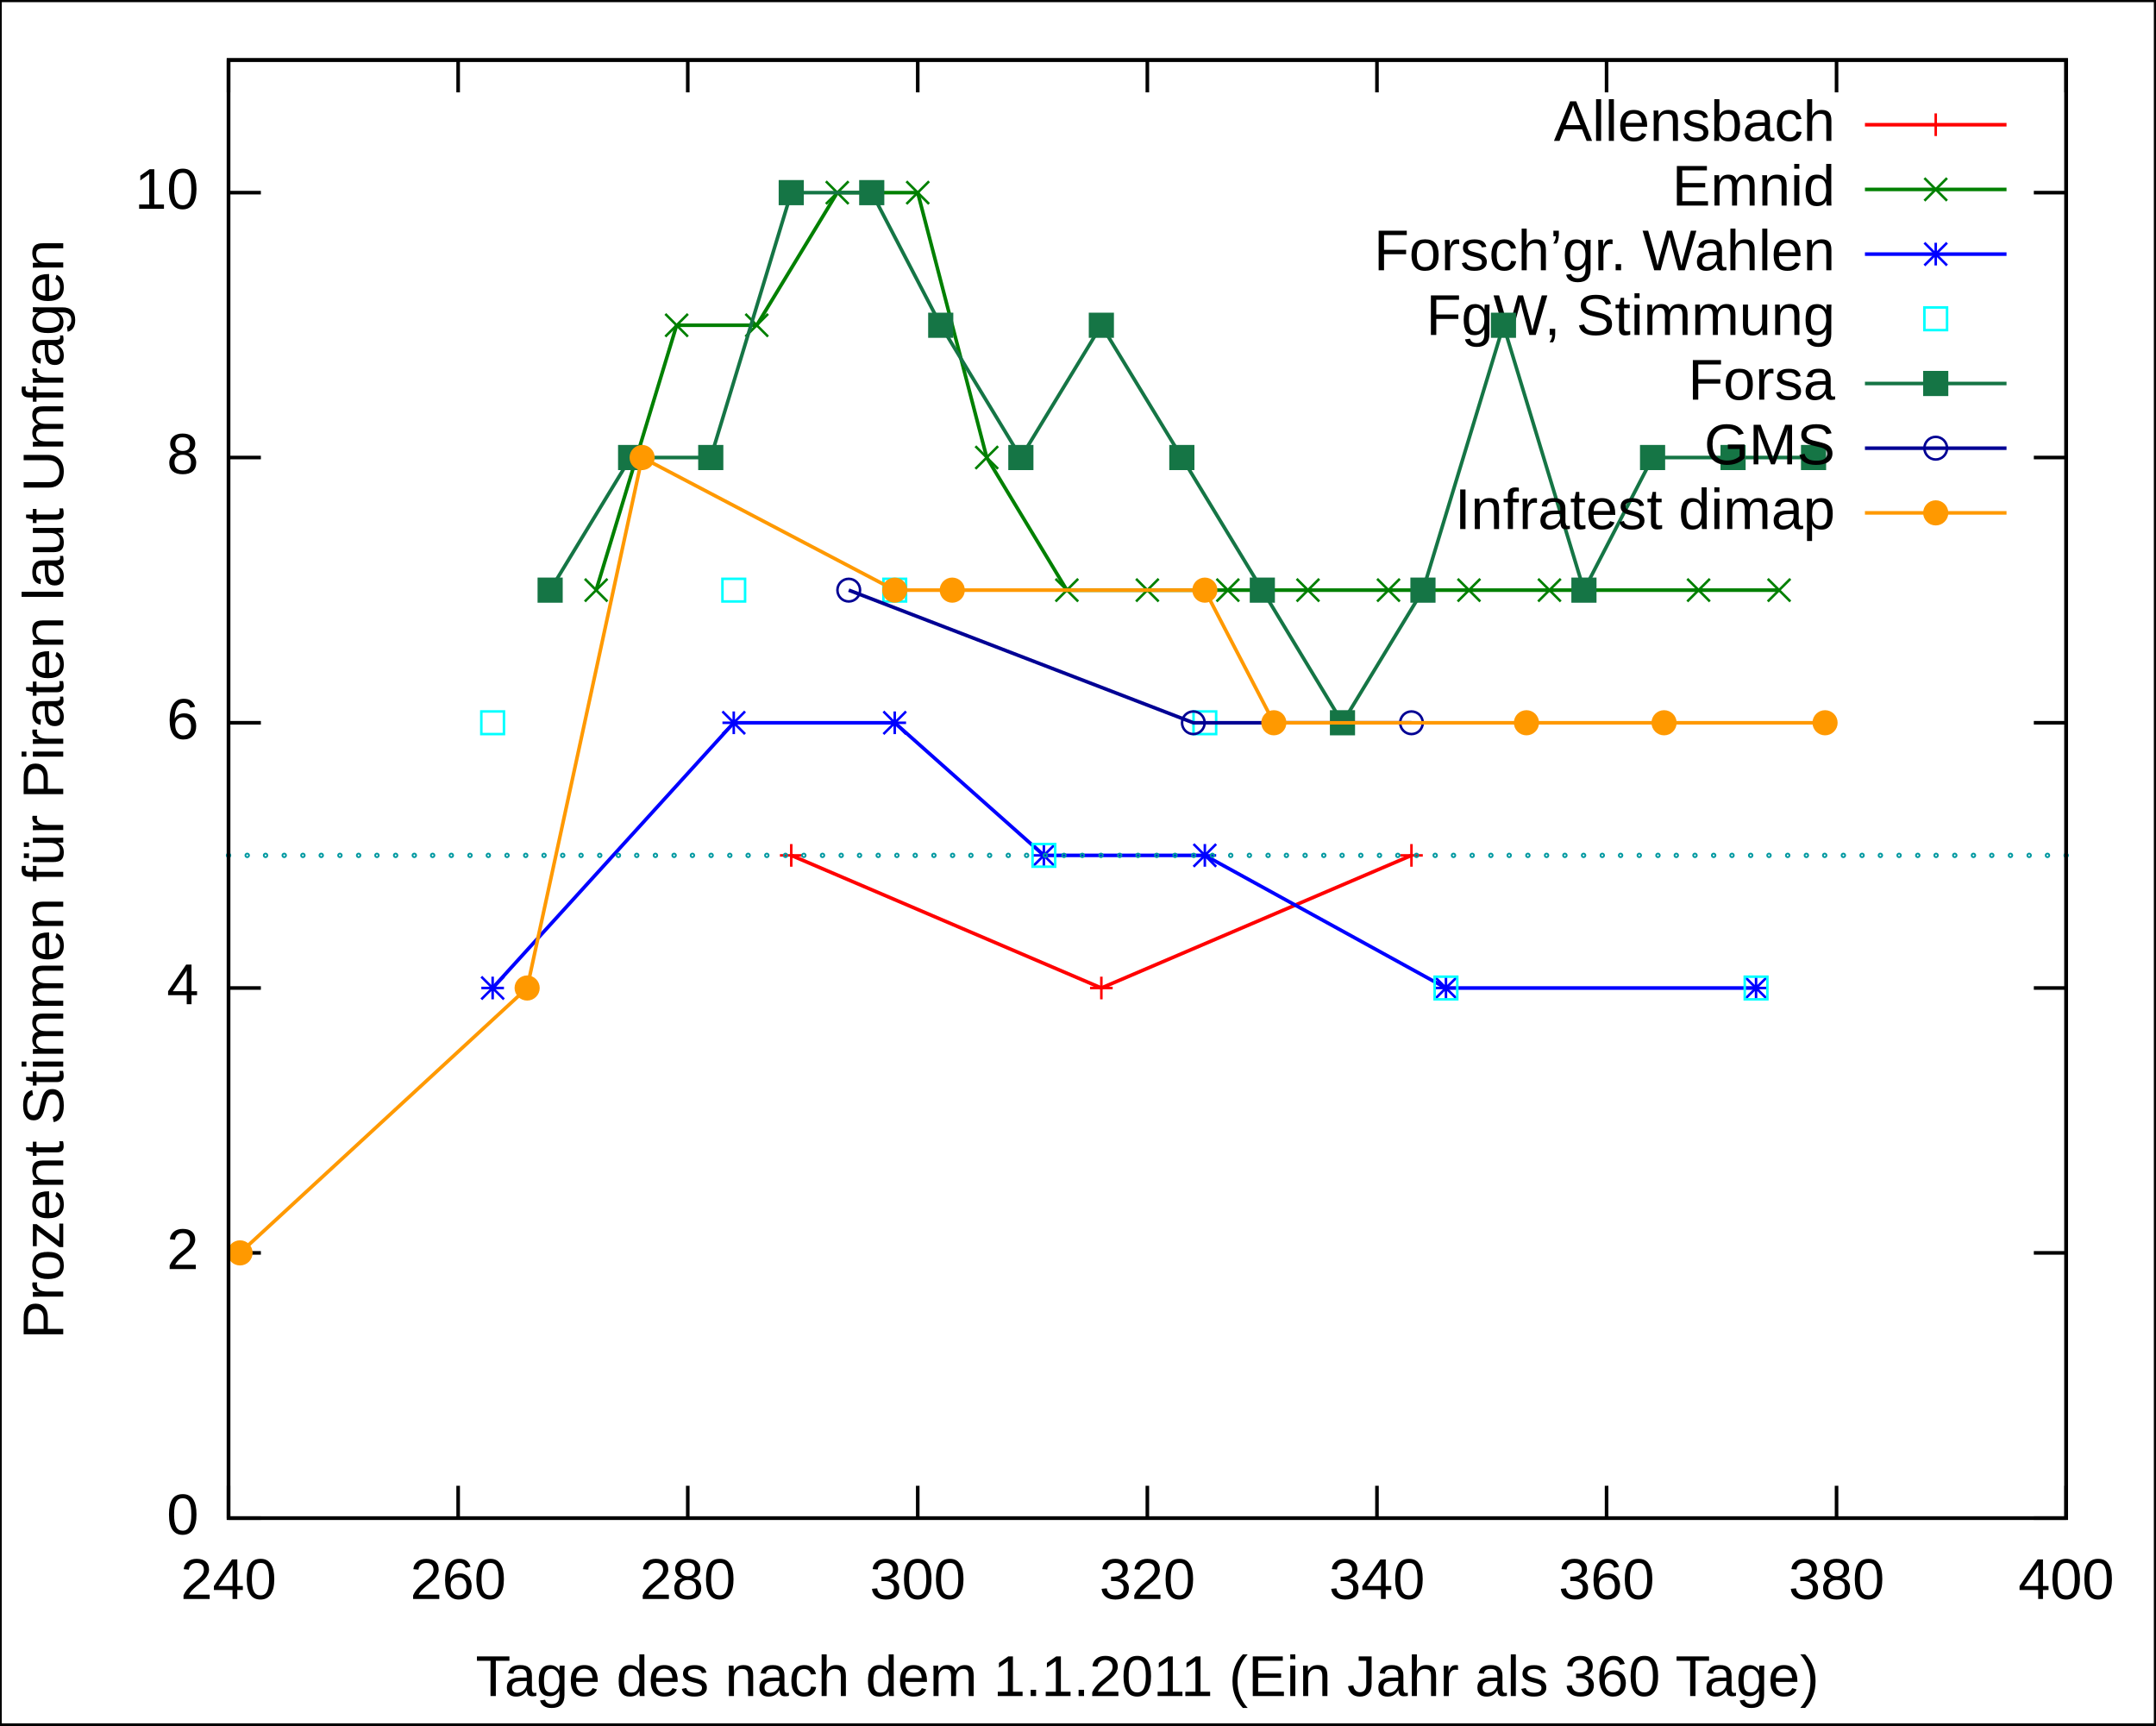
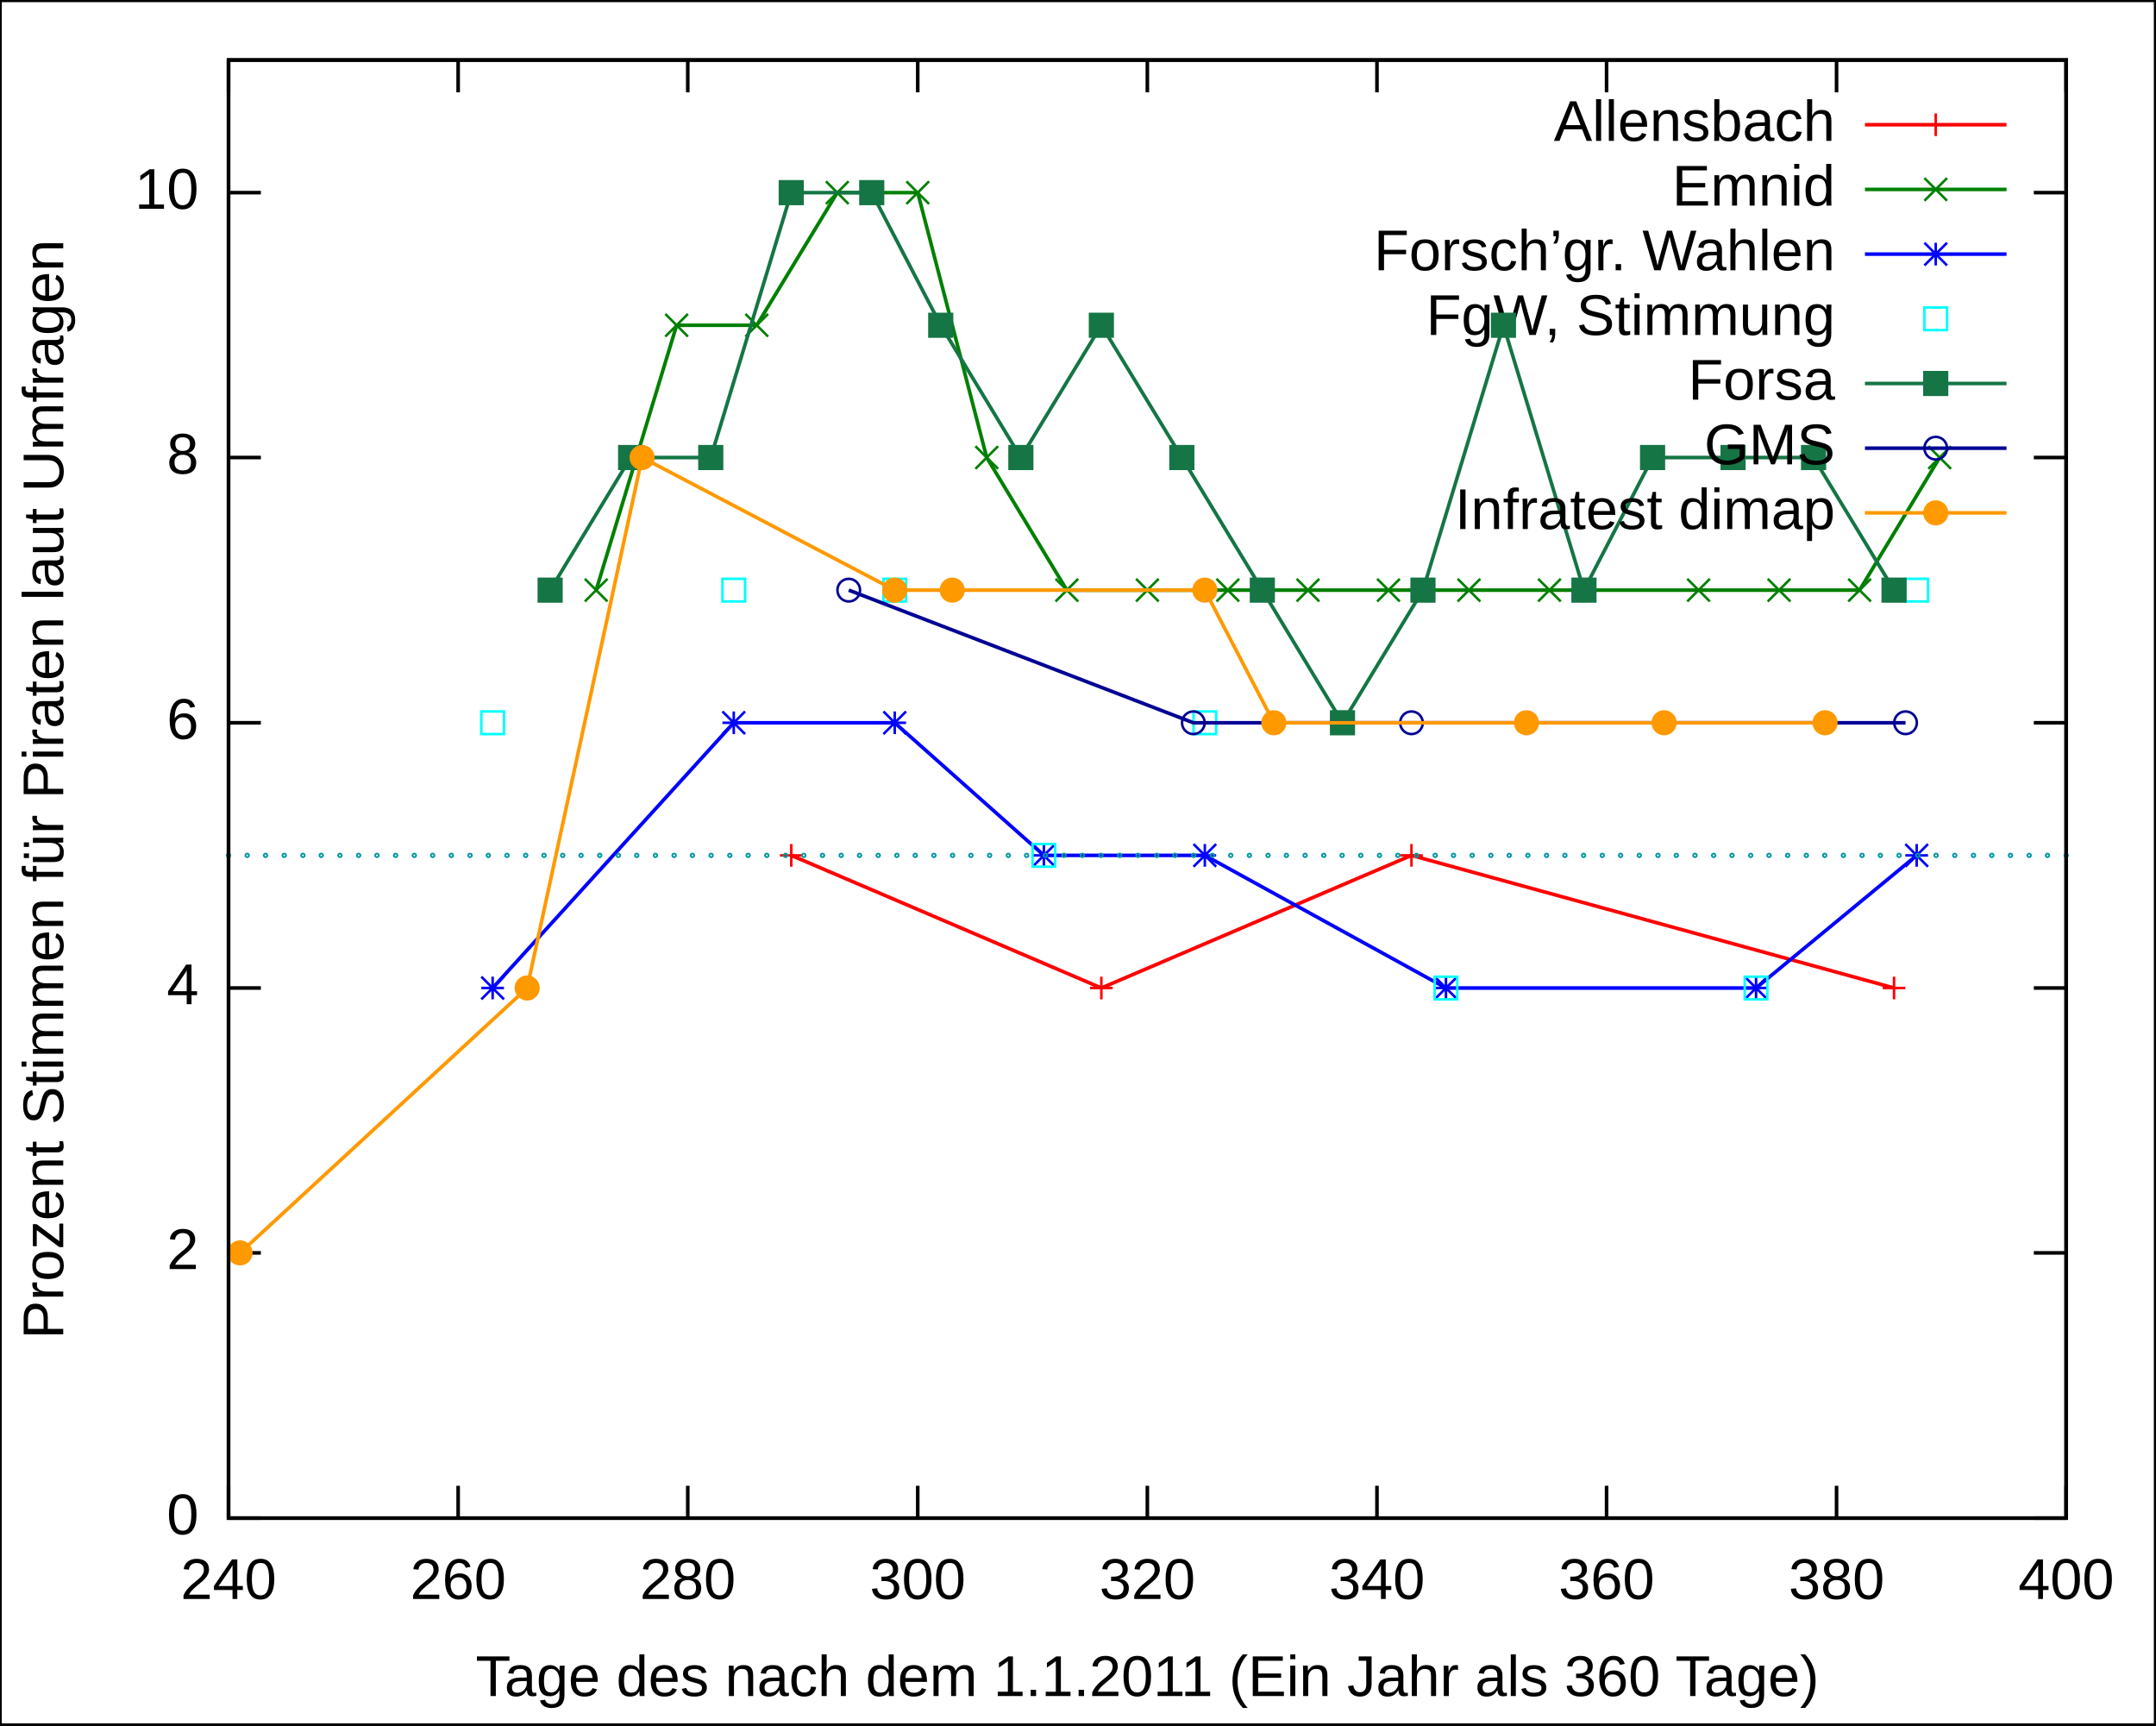
<svg xmlns="http://www.w3.org/2000/svg" xmlns:xlink="http://www.w3.org/1999/xlink" width="600" height="480" viewBox="0 0 600 480">
  <defs>
    <circle id="gpDot" r="0.5" stroke-width="0.5" />
    <path id="gpPt0" stroke-width="0.222" stroke="currentColor" d="M-1,0 h2 M0,-1 v2" />
    <path id="gpPt1" stroke-width="0.222" stroke="currentColor" d="M-1,-1 L1,1 M1,-1 L-1,1" />
    <path id="gpPt2" stroke-width="0.222" stroke="currentColor" d="M-1,0 L1,0 M0,-1 L0,1 M-1,-1 L1,1 M-1,1 L1,-1" />
    <rect id="gpPt3" stroke-width="0.222" stroke="currentColor" x="-1" y="-1" width="2" height="2" />
    <rect id="gpPt4" stroke-width="0.222" stroke="currentColor" fill="currentColor" x="-1" y="-1" width="2" height="2" />
    <circle id="gpPt5" stroke-width="0.222" stroke="currentColor" cx="0" cy="0" r="1" />
    <use xlink:href="#gpPt5" id="gpPt6" fill="currentColor" stroke="none" />
    <path id="gpPt7" stroke-width="0.222" stroke="currentColor" d="M0,-1.33 L-1.33,0.67 L1.33,0.67 z" />
    <use xlink:href="#gpPt7" id="gpPt8" fill="currentColor" stroke="none" />
    <use xlink:href="#gpPt7" id="gpPt9" stroke="currentColor" transform="rotate(180)" />
    <use xlink:href="#gpPt9" id="gpPt10" fill="currentColor" stroke="none" />
    <use xlink:href="#gpPt3" id="gpPt11" stroke="currentColor" transform="rotate(45)" />
    <use xlink:href="#gpPt11" id="gpPt12" fill="currentColor" stroke="none" />
  </defs>
  <g style="fill:none; color:white; stroke:currentColor; stroke-width:1.00; stroke-linecap:butt; stroke-linejoin:miter">
</g>
  <g style="fill:none; color:black; stroke:currentColor; stroke-width:1.00; stroke-linecap:butt; stroke-linejoin:miter">
    <g style="stroke:none; shape-rendering:crispEdges">
      <polygon fill="rgb(255, 255, 255)" points="0.0,480.0 599.9,480.0 599.9,0.1 0.0,0.1 " />
    </g>
    <path stroke="black" d="M0.0,480.0 L0.0,0.1 L599.9,0.1 L599.9,480.0 L0.0,480.0 M63.6,422.4 L72.6,422.4 M575.0,422.4    L566.0,422.4 " />
    <g transform="translate(55.3,426.9)" style="stroke:none; fill:black; font-family:Arial; font-size:12.00pt; text-anchor:end">
      <text> 0</text>
    </g>
    <path d="M63.6,348.6 L72.6,348.6 M575.0,348.6 L566.0,348.6 " />
    <g transform="translate(55.3,353.1)" style="stroke:none; fill:black; font-family:Arial; font-size:12.00pt; text-anchor:end">
      <text> 2</text>
    </g>
    <path d="M63.6,274.9 L72.6,274.9 M575.0,274.9 L566.0,274.9 " />
    <g transform="translate(55.3,279.4)" style="stroke:none; fill:black; font-family:Arial; font-size:12.00pt; text-anchor:end">
      <text> 4</text>
    </g>
    <path d="M63.6,201.1 L72.6,201.1 M575.0,201.1 L566.0,201.1 " />
    <g transform="translate(55.3,205.6)" style="stroke:none; fill:black; font-family:Arial; font-size:12.00pt; text-anchor:end">
      <text> 6</text>
    </g>
    <path d="M63.6,127.3 L72.6,127.3 M575.0,127.3 L566.0,127.3 " />
    <g transform="translate(55.3,131.8)" style="stroke:none; fill:black; font-family:Arial; font-size:12.00pt; text-anchor:end">
      <text> 8</text>
    </g>
    <path d="M63.6,53.6 L72.6,53.6 M575.0,53.6 L566.0,53.6 " />
    <g transform="translate(55.3,58.1)" style="stroke:none; fill:black; font-family:Arial; font-size:12.00pt; text-anchor:end">
      <text> 10</text>
    </g>
    <path d="M63.6,422.4 L63.6,413.4 M63.6,16.7 L63.6,25.7 " />
    <g transform="translate(63.6,444.9)" style="stroke:none; fill:black; font-family:Arial; font-size:12.00pt; text-anchor:middle">
      <text> 240</text>
    </g>
    <path d="M127.5,422.4 L127.5,413.4 M127.5,16.7 L127.5,25.7 " />
    <g transform="translate(127.5,444.9)" style="stroke:none; fill:black; font-family:Arial; font-size:12.00pt; text-anchor:middle">
      <text> 260</text>
    </g>
    <path d="M191.4,422.4 L191.4,413.4 M191.4,16.7 L191.4,25.7 " />
    <g transform="translate(191.4,444.9)" style="stroke:none; fill:black; font-family:Arial; font-size:12.00pt; text-anchor:middle">
      <text> 280</text>
    </g>
    <path d="M255.4,422.4 L255.4,413.4 M255.4,16.7 L255.4,25.7 " />
    <g transform="translate(255.4,444.9)" style="stroke:none; fill:black; font-family:Arial; font-size:12.00pt; text-anchor:middle">
      <text> 300</text>
    </g>
    <path d="M319.3,422.4 L319.3,413.4 M319.3,16.7 L319.3,25.7 " />
    <g transform="translate(319.3,444.9)" style="stroke:none; fill:black; font-family:Arial; font-size:12.00pt; text-anchor:middle">
      <text> 320</text>
    </g>
    <path d="M383.2,422.4 L383.2,413.4 M383.2,16.7 L383.2,25.7 " />
    <g transform="translate(383.2,444.9)" style="stroke:none; fill:black; font-family:Arial; font-size:12.00pt; text-anchor:middle">
      <text> 340</text>
    </g>
    <path d="M447.1,422.4 L447.1,413.4 M447.1,16.7 L447.1,25.7 " />
    <g transform="translate(447.1,444.9)" style="stroke:none; fill:black; font-family:Arial; font-size:12.00pt; text-anchor:middle">
      <text> 360</text>
    </g>
    <path d="M511.1,422.4 L511.1,413.4 M511.1,16.7 L511.1,25.7 " />
    <g transform="translate(511.1,444.9)" style="stroke:none; fill:black; font-family:Arial; font-size:12.00pt; text-anchor:middle">
      <text> 380</text>
    </g>
    <path d="M575.0,422.4 L575.0,413.4 M575.0,16.7 L575.0,25.7 " />
    <g transform="translate(575.0,444.9)" style="stroke:none; fill:black; font-family:Arial; font-size:12.00pt; text-anchor:middle">
      <text> 400</text>
    </g>
    <path d="M63.6,16.7 L63.6,422.4 L575.0,422.4 L575.0,16.7 L63.6,16.7 Z " />
    <g transform="translate(17.6,219.6) rotate(270)" style="stroke:none; fill:black; font-family:Arial; font-size:12.00pt; text-anchor:middle">
      <text>Prozent Stimmen für Piraten laut Umfragen</text>
    </g>
    <g transform="translate(319.3,471.9)" style="stroke:none; fill:black; font-family:Arial; font-size:12.00pt; text-anchor:middle">
      <text>Tage des nach dem 1.1.2011 (Ein Jahr als 360 Tage)</text>
    </g>
  </g>
  <a xlink:title="Plot #1">
    <g style="fill:none; color:red; stroke:currentColor; stroke-width:1.00; stroke-linecap:butt; stroke-linejoin:miter">
      <g transform="translate(510.7,39.2)" style="stroke:none; fill:black; font-family:Arial; font-size:12.00pt; text-anchor:end">
        <text>Allensbach</text>
      </g>
-       <path d="M519.0,34.7 L558.4,34.7 M392.8,238.0 L306.5,274.9 L220.2,238.0 " />
+       <path d="M519.0,34.7 L558.4,34.7 M527.1,274.9 L392.8,238.0 L306.5,274.9 L220.2,238.0 " />
+       <use xlink:href="#gpPt0" transform="translate(527.1,274.9) scale(3.15)" />
      <use xlink:href="#gpPt0" transform="translate(392.8,238.0) scale(3.15)" />
      <use xlink:href="#gpPt0" transform="translate(306.5,274.9) scale(3.15)" />
      <use xlink:href="#gpPt0" transform="translate(220.2,238.0) scale(3.15)" />
      <use xlink:href="#gpPt0" transform="translate(538.7,34.7) scale(3.15)" />
    </g>
  </a>
  <a xlink:title="Plot #2">
    <g style="fill:none; color:green; stroke:currentColor; stroke-width:1.00; stroke-linecap:butt; stroke-linejoin:miter">
      <g transform="translate(510.7,57.2)" style="stroke:none; fill:black; font-family:Arial; font-size:12.00pt; text-anchor:end">
        <text>Emnid</text>
      </g>
-       <path d="M519.0,52.7 L558.4,52.7 M495.1,164.2 L472.7,164.2 L431.2,164.2 L408.8,164.2 L386.4,164.2 L364.0,164.2    L341.7,164.2 L319.3,164.2 L296.9,164.2 L274.6,127.3 L255.4,53.6 L233.0,53.6 L210.6,90.5 L188.3,90.5    L165.9,164.2 " />
+       <path d="M519.0,52.7 L558.4,52.7 M539.8,127.3 L517.5,164.2 L495.1,164.2 L472.7,164.2 L431.2,164.2 L408.8,164.2    L386.4,164.2 L364.0,164.2 L341.7,164.2 L319.3,164.2 L296.9,164.2 L274.6,127.3 L255.4,53.6 L233.0,53.6    L210.6,90.5 L188.3,90.5 L165.9,164.2 " />
+       <use xlink:href="#gpPt1" transform="translate(539.8,127.3) scale(3.15)" />
+       <use xlink:href="#gpPt1" transform="translate(517.5,164.2) scale(3.15)" />
      <use xlink:href="#gpPt1" transform="translate(495.1,164.2) scale(3.15)" />
      <use xlink:href="#gpPt1" transform="translate(472.7,164.2) scale(3.15)" />
      <use xlink:href="#gpPt1" transform="translate(431.2,164.2) scale(3.15)" />
      <use xlink:href="#gpPt1" transform="translate(408.8,164.2) scale(3.15)" />
      <use xlink:href="#gpPt1" transform="translate(386.4,164.2) scale(3.15)" />
      <use xlink:href="#gpPt1" transform="translate(364.0,164.2) scale(3.15)" />
      <use xlink:href="#gpPt1" transform="translate(341.7,164.2) scale(3.15)" />
      <use xlink:href="#gpPt1" transform="translate(319.3,164.2) scale(3.15)" />
      <use xlink:href="#gpPt1" transform="translate(296.9,164.2) scale(3.15)" />
      <use xlink:href="#gpPt1" transform="translate(274.6,127.3) scale(3.15)" />
      <use xlink:href="#gpPt1" transform="translate(255.4,53.6) scale(3.15)" />
      <use xlink:href="#gpPt1" transform="translate(233.0,53.6) scale(3.15)" />
      <use xlink:href="#gpPt1" transform="translate(210.6,90.5) scale(3.15)" />
      <use xlink:href="#gpPt1" transform="translate(188.3,90.5) scale(3.15)" />
      <use xlink:href="#gpPt1" transform="translate(165.9,164.2) scale(3.15)" />
      <use xlink:href="#gpPt1" transform="translate(538.7,52.7) scale(3.15)" />
    </g>
  </a>
  <a xlink:title="Plot #3">
    <g style="fill:none; color:blue; stroke:currentColor; stroke-width:1.00; stroke-linecap:butt; stroke-linejoin:miter">
      <g transform="translate(510.7,75.2)" style="stroke:none; fill:black; font-family:Arial; font-size:12.00pt; text-anchor:end">
        <text>Forsch’gr. Wahlen</text>
      </g>
-       <path d="M519.0,70.7 L558.4,70.7 M488.7,274.9 L402.4,274.9 L335.3,238.0 L290.5,238.0 L249.0,201.1 L204.2,201.1    L137.1,274.9 " />
+       <path d="M519.0,70.7 L558.4,70.7 M533.4,238.0 L488.7,274.9 L402.4,274.9 L335.3,238.0 L290.5,238.0 L249.0,201.1    L204.2,201.1 L137.1,274.9 " />
+       <use xlink:href="#gpPt2" transform="translate(533.4,238.0) scale(3.15)" />
      <use xlink:href="#gpPt2" transform="translate(488.7,274.9) scale(3.15)" />
      <use xlink:href="#gpPt2" transform="translate(402.4,274.9) scale(3.15)" />
      <use xlink:href="#gpPt2" transform="translate(335.3,238.0) scale(3.15)" />
      <use xlink:href="#gpPt2" transform="translate(290.5,238.0) scale(3.15)" />
      <use xlink:href="#gpPt2" transform="translate(249.0,201.1) scale(3.15)" />
      <use xlink:href="#gpPt2" transform="translate(204.2,201.1) scale(3.15)" />
      <use xlink:href="#gpPt2" transform="translate(137.1,274.9) scale(3.15)" />
      <use xlink:href="#gpPt2" transform="translate(538.7,70.7) scale(3.15)" />
    </g>
  </a>
  <a xlink:title="Plot #4">
    <g style="fill:none; color:cyan; stroke:currentColor; stroke-width:1.00; stroke-linecap:butt; stroke-linejoin:miter">
      <g transform="translate(510.7,93.2)" style="stroke:none; fill:black; font-family:Arial; font-size:12.00pt; text-anchor:end">
        <text>FgW, Stimmung</text>
      </g>
+       <use xlink:href="#gpPt3" transform="translate(533.4,164.2) scale(3.15)" />
      <use xlink:href="#gpPt3" transform="translate(488.7,274.9) scale(3.15)" />
      <use xlink:href="#gpPt3" transform="translate(402.4,274.9) scale(3.15)" />
      <use xlink:href="#gpPt3" transform="translate(335.3,201.1) scale(3.15)" />
      <use xlink:href="#gpPt3" transform="translate(290.5,238.0) scale(3.15)" />
      <use xlink:href="#gpPt3" transform="translate(249.0,164.2) scale(3.15)" />
      <use xlink:href="#gpPt3" transform="translate(204.2,164.2) scale(3.15)" />
      <use xlink:href="#gpPt3" transform="translate(137.1,201.1) scale(3.15)" />
      <use xlink:href="#gpPt3" transform="translate(538.7,88.7) scale(3.15)" />
    </g>
  </a>
  <a xlink:title="Plot #5">
    <g style="fill:none; color:#157545; stroke:currentColor; stroke-width:1.00; stroke-linecap:butt; stroke-linejoin:miter">
      <g transform="translate(510.7,111.2)" style="stroke:none; fill:black; font-family:Arial; font-size:12.00pt; text-anchor:end">
        <text>Forsa</text>
      </g>
-       <path d="M519.0,106.7 L558.4,106.7 M504.7,127.3 L482.3,127.3 L459.9,127.3 L440.8,164.2 L418.4,90.5 L396.0,164.2    L373.6,201.1 L351.3,164.2 L328.9,127.3 L306.5,90.5 L284.1,127.3 L261.8,90.5 L242.6,53.6 L220.2,53.6    L197.8,127.3 L175.5,127.3 L153.1,164.2 " />
+       <path d="M519.0,106.7 L558.4,106.7 M527.1,164.2 L504.7,127.3 L482.3,127.3 L459.9,127.3 L440.8,164.2 L418.4,90.5    L396.0,164.2 L373.6,201.1 L351.3,164.2 L328.9,127.3 L306.5,90.5 L284.1,127.3 L261.8,90.5 L242.6,53.6    L220.2,53.6 L197.8,127.3 L175.5,127.3 L153.1,164.2 " />
+       <use xlink:href="#gpPt4" transform="translate(527.1,164.2) scale(3.15)" />
      <use xlink:href="#gpPt4" transform="translate(504.7,127.3) scale(3.15)" />
      <use xlink:href="#gpPt4" transform="translate(482.3,127.3) scale(3.15)" />
      <use xlink:href="#gpPt4" transform="translate(459.9,127.3) scale(3.15)" />
      <use xlink:href="#gpPt4" transform="translate(440.8,164.2) scale(3.15)" />
      <use xlink:href="#gpPt4" transform="translate(418.4,90.5) scale(3.15)" />
      <use xlink:href="#gpPt4" transform="translate(396.0,164.2) scale(3.15)" />
      <use xlink:href="#gpPt4" transform="translate(373.6,201.1) scale(3.15)" />
      <use xlink:href="#gpPt4" transform="translate(351.3,164.2) scale(3.15)" />
      <use xlink:href="#gpPt4" transform="translate(328.9,127.3) scale(3.15)" />
      <use xlink:href="#gpPt4" transform="translate(306.5,90.5) scale(3.15)" />
      <use xlink:href="#gpPt4" transform="translate(284.1,127.3) scale(3.15)" />
      <use xlink:href="#gpPt4" transform="translate(261.8,90.5) scale(3.15)" />
      <use xlink:href="#gpPt4" transform="translate(242.6,53.6) scale(3.15)" />
      <use xlink:href="#gpPt4" transform="translate(220.2,53.6) scale(3.15)" />
      <use xlink:href="#gpPt4" transform="translate(197.8,127.3) scale(3.15)" />
      <use xlink:href="#gpPt4" transform="translate(175.5,127.3) scale(3.15)" />
      <use xlink:href="#gpPt4" transform="translate(153.1,164.2) scale(3.15)" />
      <use xlink:href="#gpPt4" transform="translate(538.7,106.7) scale(3.15)" />
    </g>
  </a>
  <a xlink:title="Plot #6">
    <g style="fill:none; color:#000094; stroke:currentColor; stroke-width:1.00; stroke-linecap:butt; stroke-linejoin:miter">
      <g transform="translate(510.7,129.2)" style="stroke:none; fill:black; font-family:Arial; font-size:12.00pt; text-anchor:end">
        <text>GMS</text>
      </g>
-       <path d="M519.0,124.7 L558.4,124.7 M392.8,201.1 L332.1,201.1 L236.2,164.2 " />
+       <path d="M519.0,124.7 L558.4,124.7 M530.3,201.1 L392.8,201.1 L332.1,201.1 L236.2,164.2 " />
+       <use xlink:href="#gpPt5" transform="translate(530.3,201.1) scale(3.15)" />
      <use xlink:href="#gpPt5" transform="translate(392.8,201.1) scale(3.15)" />
      <use xlink:href="#gpPt5" transform="translate(332.1,201.1) scale(3.15)" />
      <use xlink:href="#gpPt5" transform="translate(236.2,164.2) scale(3.15)" />
      <use xlink:href="#gpPt5" transform="translate(538.7,124.7) scale(3.15)" />
    </g>
  </a>
  <a xlink:title="Plot #7">
    <g style="fill:none; color:#FF9900; stroke:currentColor; stroke-width:1.00; stroke-linecap:butt; stroke-linejoin:miter">
      <g transform="translate(510.7,147.2)" style="stroke:none; fill:black; font-family:Arial; font-size:12.00pt; text-anchor:end">
        <text>Infratest dimap</text>
      </g>
      <path d="M519.0,142.7 L558.4,142.7 M507.9,201.1 L463.1,201.1 L424.8,201.1 L354.5,201.1 L335.3,164.2 L265.0,164.2    L249.0,164.2 L178.7,127.3 L146.7,274.9 L66.8,348.6 " />
      <use xlink:href="#gpPt6" transform="translate(507.9,201.1) scale(3.15)" />
      <use xlink:href="#gpPt6" transform="translate(463.1,201.1) scale(3.15)" />
      <use xlink:href="#gpPt6" transform="translate(424.8,201.1) scale(3.15)" />
      <use xlink:href="#gpPt6" transform="translate(354.5,201.1) scale(3.15)" />
      <use xlink:href="#gpPt6" transform="translate(335.3,164.2) scale(3.15)" />
      <use xlink:href="#gpPt6" transform="translate(265.0,164.2) scale(3.15)" />
      <use xlink:href="#gpPt6" transform="translate(249.0,164.2) scale(3.15)" />
      <use xlink:href="#gpPt6" transform="translate(178.7,127.3) scale(3.15)" />
      <use xlink:href="#gpPt6" transform="translate(146.7,274.9) scale(3.15)" />
      <use xlink:href="#gpPt6" transform="translate(66.8,348.6) scale(3.15)" />
      <use xlink:href="#gpPt6" transform="translate(538.7,142.7) scale(3.15)" />
    </g>
  </a>
  <a xlink:title="Plot #8">
    <g style="fill:none; color:#0099A1; stroke:currentColor; stroke-width:1.00; stroke-linecap:butt; stroke-linejoin:miter">
      <use xlink:href="#gpDot" x="63.6" y="238.0" />
      <use xlink:href="#gpDot" x="68.8" y="238.0" />
      <use xlink:href="#gpDot" x="73.9" y="238.0" />
      <use xlink:href="#gpDot" x="79.1" y="238.0" />
      <use xlink:href="#gpDot" x="84.3" y="238.0" />
      <use xlink:href="#gpDot" x="89.4" y="238.0" />
      <use xlink:href="#gpDot" x="94.6" y="238.0" />
      <use xlink:href="#gpDot" x="99.8" y="238.0" />
      <use xlink:href="#gpDot" x="104.9" y="238.0" />
      <use xlink:href="#gpDot" x="110.1" y="238.0" />
      <use xlink:href="#gpDot" x="115.3" y="238.0" />
      <use xlink:href="#gpDot" x="120.4" y="238.0" />
      <use xlink:href="#gpDot" x="125.6" y="238.0" />
      <use xlink:href="#gpDot" x="130.8" y="238.0" />
      <use xlink:href="#gpDot" x="135.9" y="238.0" />
      <use xlink:href="#gpDot" x="141.1" y="238.0" />
      <use xlink:href="#gpDot" x="146.3" y="238.0" />
      <use xlink:href="#gpDot" x="151.4" y="238.0" />
      <use xlink:href="#gpDot" x="156.6" y="238.0" />
      <use xlink:href="#gpDot" x="161.7" y="238.0" />
      <use xlink:href="#gpDot" x="166.9" y="238.0" />
      <use xlink:href="#gpDot" x="172.1" y="238.0" />
      <use xlink:href="#gpDot" x="177.2" y="238.0" />
      <use xlink:href="#gpDot" x="182.4" y="238.0" />
      <use xlink:href="#gpDot" x="187.6" y="238.0" />
      <use xlink:href="#gpDot" x="192.7" y="238.0" />
      <use xlink:href="#gpDot" x="197.9" y="238.0" />
      <use xlink:href="#gpDot" x="203.1" y="238.0" />
      <use xlink:href="#gpDot" x="208.2" y="238.0" />
      <use xlink:href="#gpDot" x="213.4" y="238.0" />
      <use xlink:href="#gpDot" x="218.6" y="238.0" />
      <use xlink:href="#gpDot" x="223.7" y="238.0" />
      <use xlink:href="#gpDot" x="228.9" y="238.0" />
      <use xlink:href="#gpDot" x="234.1" y="238.0" />
      <use xlink:href="#gpDot" x="239.2" y="238.0" />
      <use xlink:href="#gpDot" x="244.4" y="238.0" />
      <use xlink:href="#gpDot" x="249.6" y="238.0" />
      <use xlink:href="#gpDot" x="254.7" y="238.0" />
      <use xlink:href="#gpDot" x="259.9" y="238.0" />
      <use xlink:href="#gpDot" x="265.1" y="238.0" />
      <use xlink:href="#gpDot" x="270.2" y="238.0" />
      <use xlink:href="#gpDot" x="275.4" y="238.0" />
      <use xlink:href="#gpDot" x="280.6" y="238.0" />
      <use xlink:href="#gpDot" x="285.7" y="238.0" />
      <use xlink:href="#gpDot" x="290.9" y="238.0" />
      <use xlink:href="#gpDot" x="296.1" y="238.0" />
      <use xlink:href="#gpDot" x="301.2" y="238.0" />
      <use xlink:href="#gpDot" x="306.4" y="238.0" />
      <use xlink:href="#gpDot" x="311.6" y="238.0" />
      <use xlink:href="#gpDot" x="316.7" y="238.0" />
      <use xlink:href="#gpDot" x="321.9" y="238.0" />
      <use xlink:href="#gpDot" x="327.0" y="238.0" />
      <use xlink:href="#gpDot" x="332.2" y="238.0" />
      <use xlink:href="#gpDot" x="337.4" y="238.0" />
      <use xlink:href="#gpDot" x="342.5" y="238.0" />
      <use xlink:href="#gpDot" x="347.7" y="238.0" />
      <use xlink:href="#gpDot" x="352.9" y="238.0" />
      <use xlink:href="#gpDot" x="358.0" y="238.0" />
      <use xlink:href="#gpDot" x="363.2" y="238.0" />
      <use xlink:href="#gpDot" x="368.4" y="238.0" />
      <use xlink:href="#gpDot" x="373.5" y="238.0" />
      <use xlink:href="#gpDot" x="378.7" y="238.0" />
      <use xlink:href="#gpDot" x="383.9" y="238.0" />
      <use xlink:href="#gpDot" x="389.0" y="238.0" />
      <use xlink:href="#gpDot" x="394.2" y="238.0" />
      <use xlink:href="#gpDot" x="399.4" y="238.0" />
      <use xlink:href="#gpDot" x="404.5" y="238.0" />
      <use xlink:href="#gpDot" x="409.7" y="238.0" />
      <use xlink:href="#gpDot" x="414.9" y="238.0" />
      <use xlink:href="#gpDot" x="420.0" y="238.0" />
      <use xlink:href="#gpDot" x="425.2" y="238.0" />
      <use xlink:href="#gpDot" x="430.4" y="238.0" />
      <use xlink:href="#gpDot" x="435.5" y="238.0" />
      <use xlink:href="#gpDot" x="440.7" y="238.0" />
      <use xlink:href="#gpDot" x="445.9" y="238.0" />
      <use xlink:href="#gpDot" x="451.0" y="238.0" />
      <use xlink:href="#gpDot" x="456.2" y="238.0" />
      <use xlink:href="#gpDot" x="461.4" y="238.0" />
      <use xlink:href="#gpDot" x="466.5" y="238.0" />
      <use xlink:href="#gpDot" x="471.7" y="238.0" />
      <use xlink:href="#gpDot" x="476.9" y="238.0" />
      <use xlink:href="#gpDot" x="482.0" y="238.0" />
      <use xlink:href="#gpDot" x="487.2" y="238.0" />
      <use xlink:href="#gpDot" x="492.3" y="238.0" />
      <use xlink:href="#gpDot" x="497.5" y="238.0" />
      <use xlink:href="#gpDot" x="502.7" y="238.0" />
      <use xlink:href="#gpDot" x="507.8" y="238.0" />
      <use xlink:href="#gpDot" x="513.0" y="238.0" />
      <use xlink:href="#gpDot" x="518.2" y="238.0" />
      <use xlink:href="#gpDot" x="523.3" y="238.0" />
      <use xlink:href="#gpDot" x="528.5" y="238.0" />
      <use xlink:href="#gpDot" x="533.7" y="238.0" />
      <use xlink:href="#gpDot" x="538.8" y="238.0" />
      <use xlink:href="#gpDot" x="544.0" y="238.0" />
      <use xlink:href="#gpDot" x="549.2" y="238.0" />
      <use xlink:href="#gpDot" x="554.3" y="238.0" />
      <use xlink:href="#gpDot" x="559.5" y="238.0" />
      <use xlink:href="#gpDot" x="564.7" y="238.0" />
      <use xlink:href="#gpDot" x="569.8" y="238.0" />
      <use xlink:href="#gpDot" x="575.0" y="238.0" />
    </g>
  </a>
  <g style="fill:none; color:black; stroke:currentColor; stroke-width:1.00; stroke-linecap:butt; stroke-linejoin:miter">
    <path d="M63.6,16.7 L63.6,422.4 L575.0,422.4 L575.0,16.7 L63.6,16.7 Z " />
  </g>
</svg>
